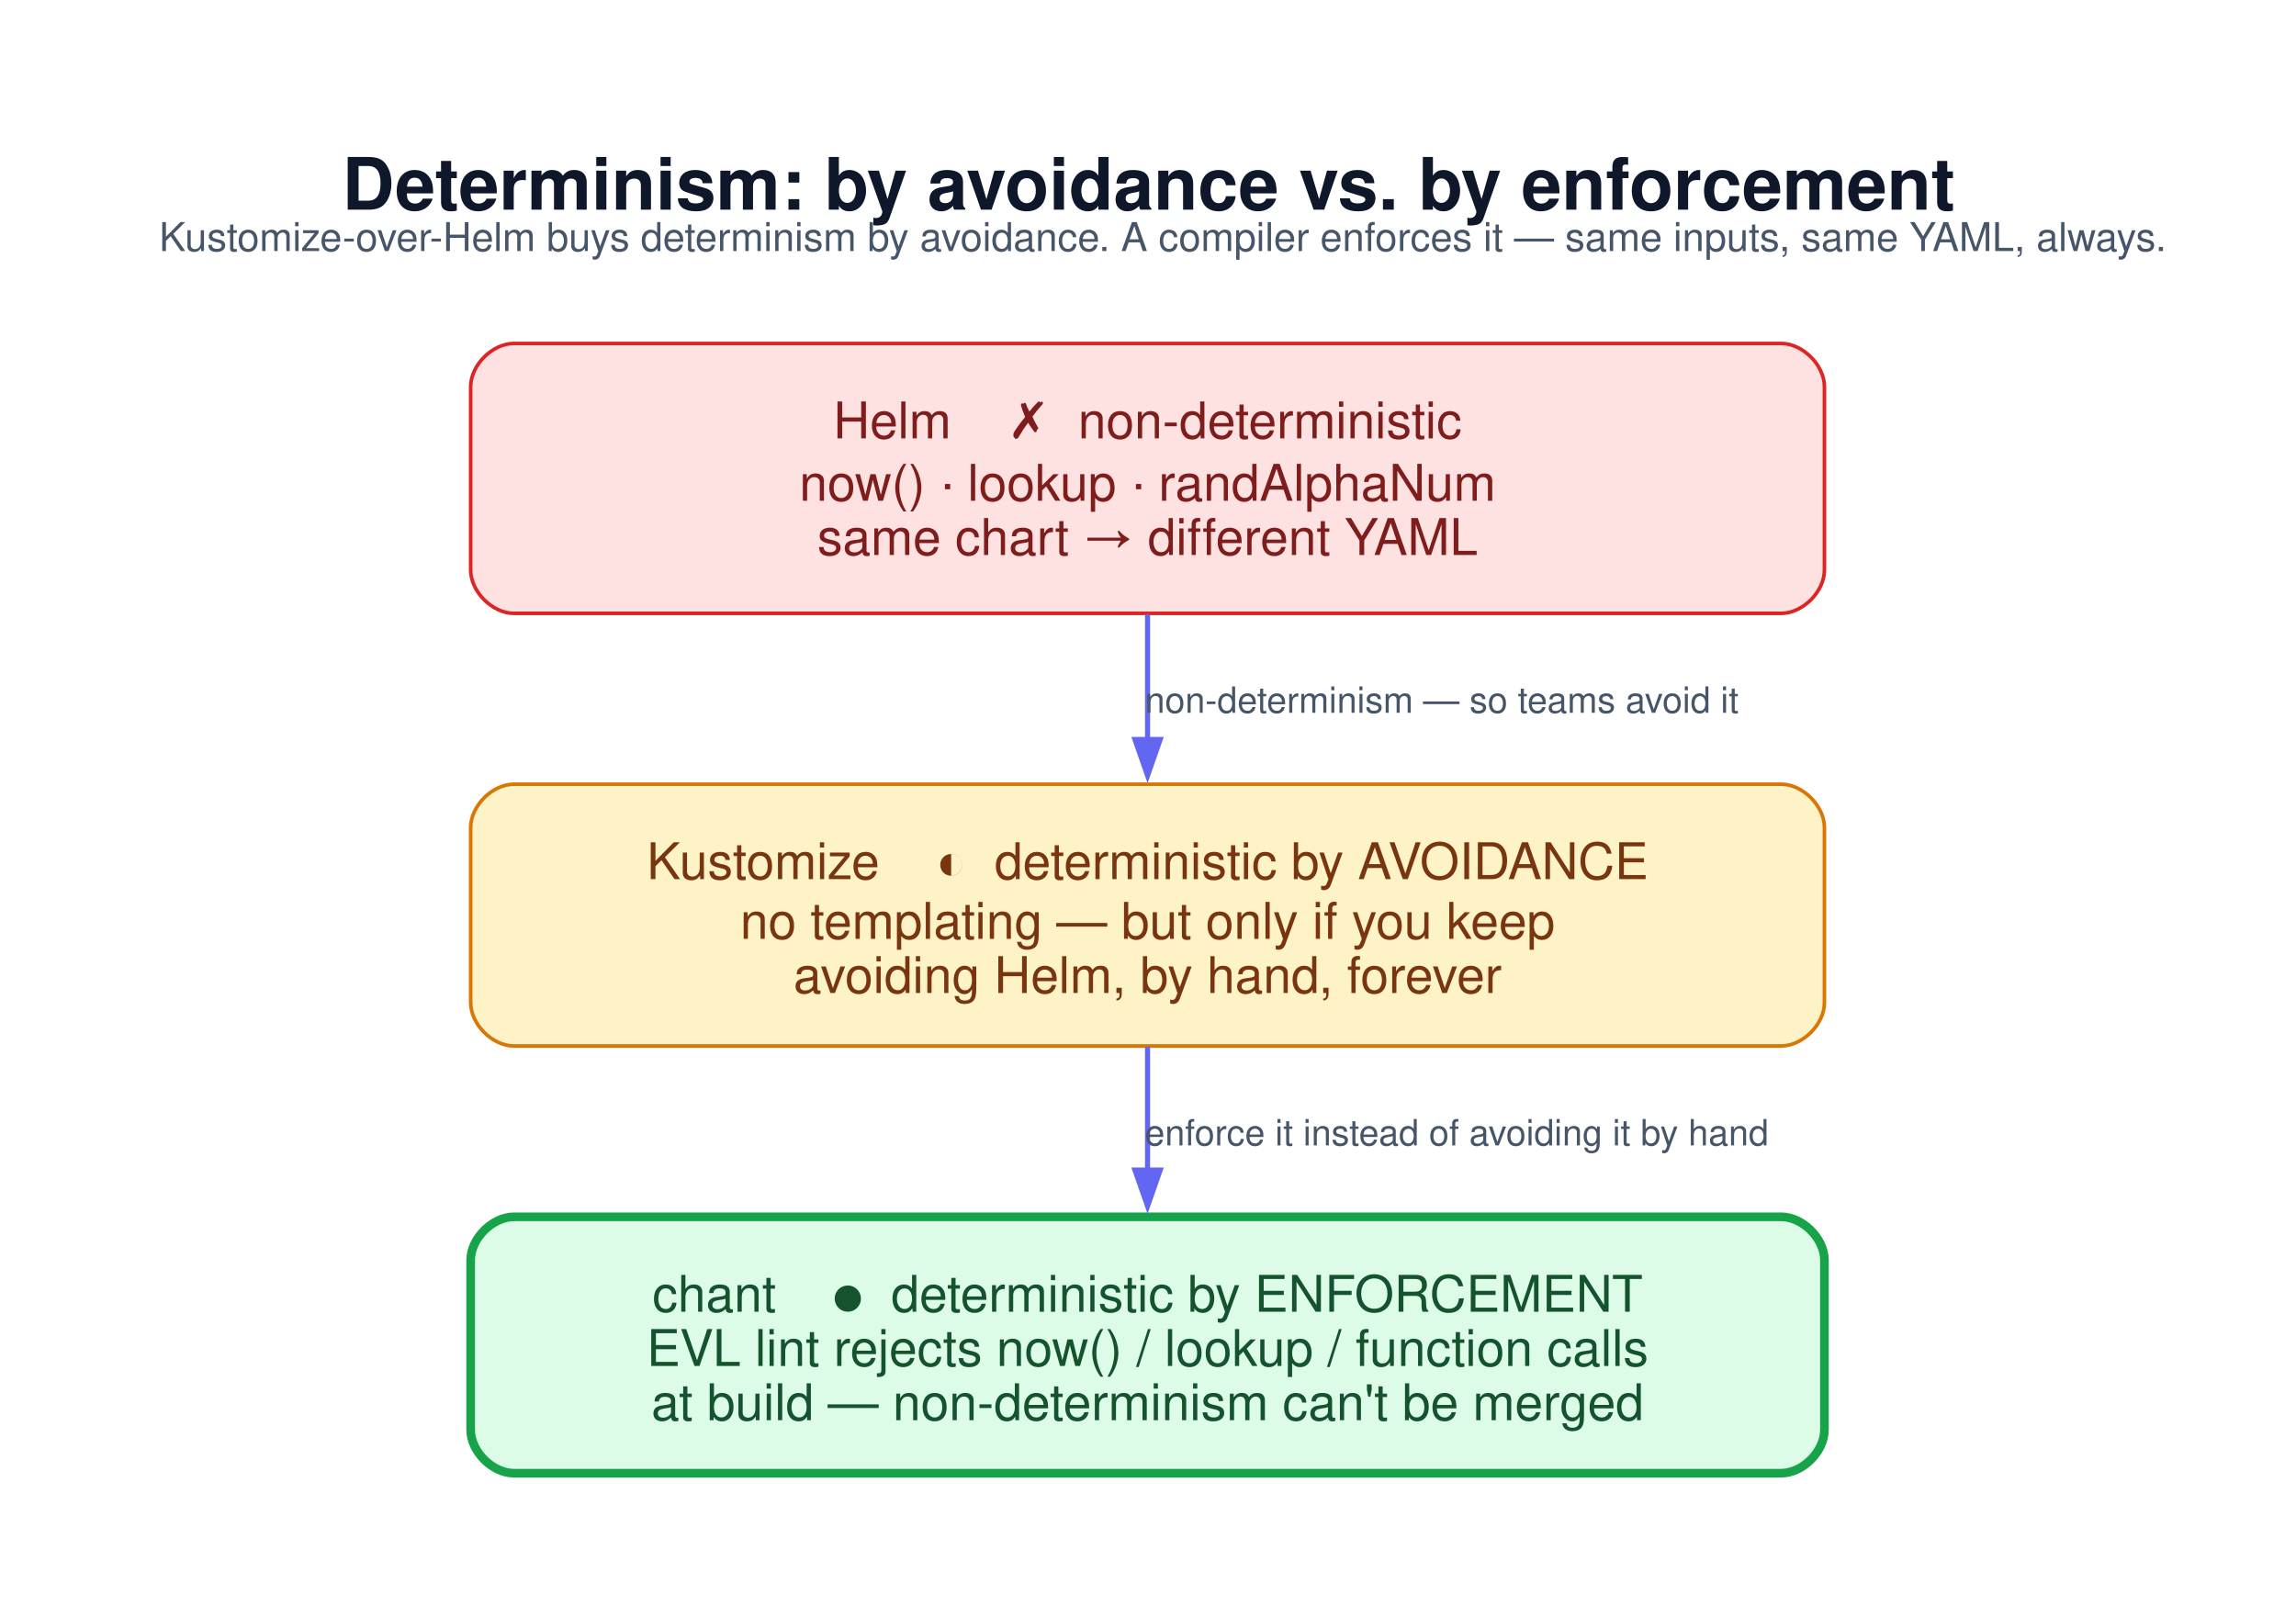
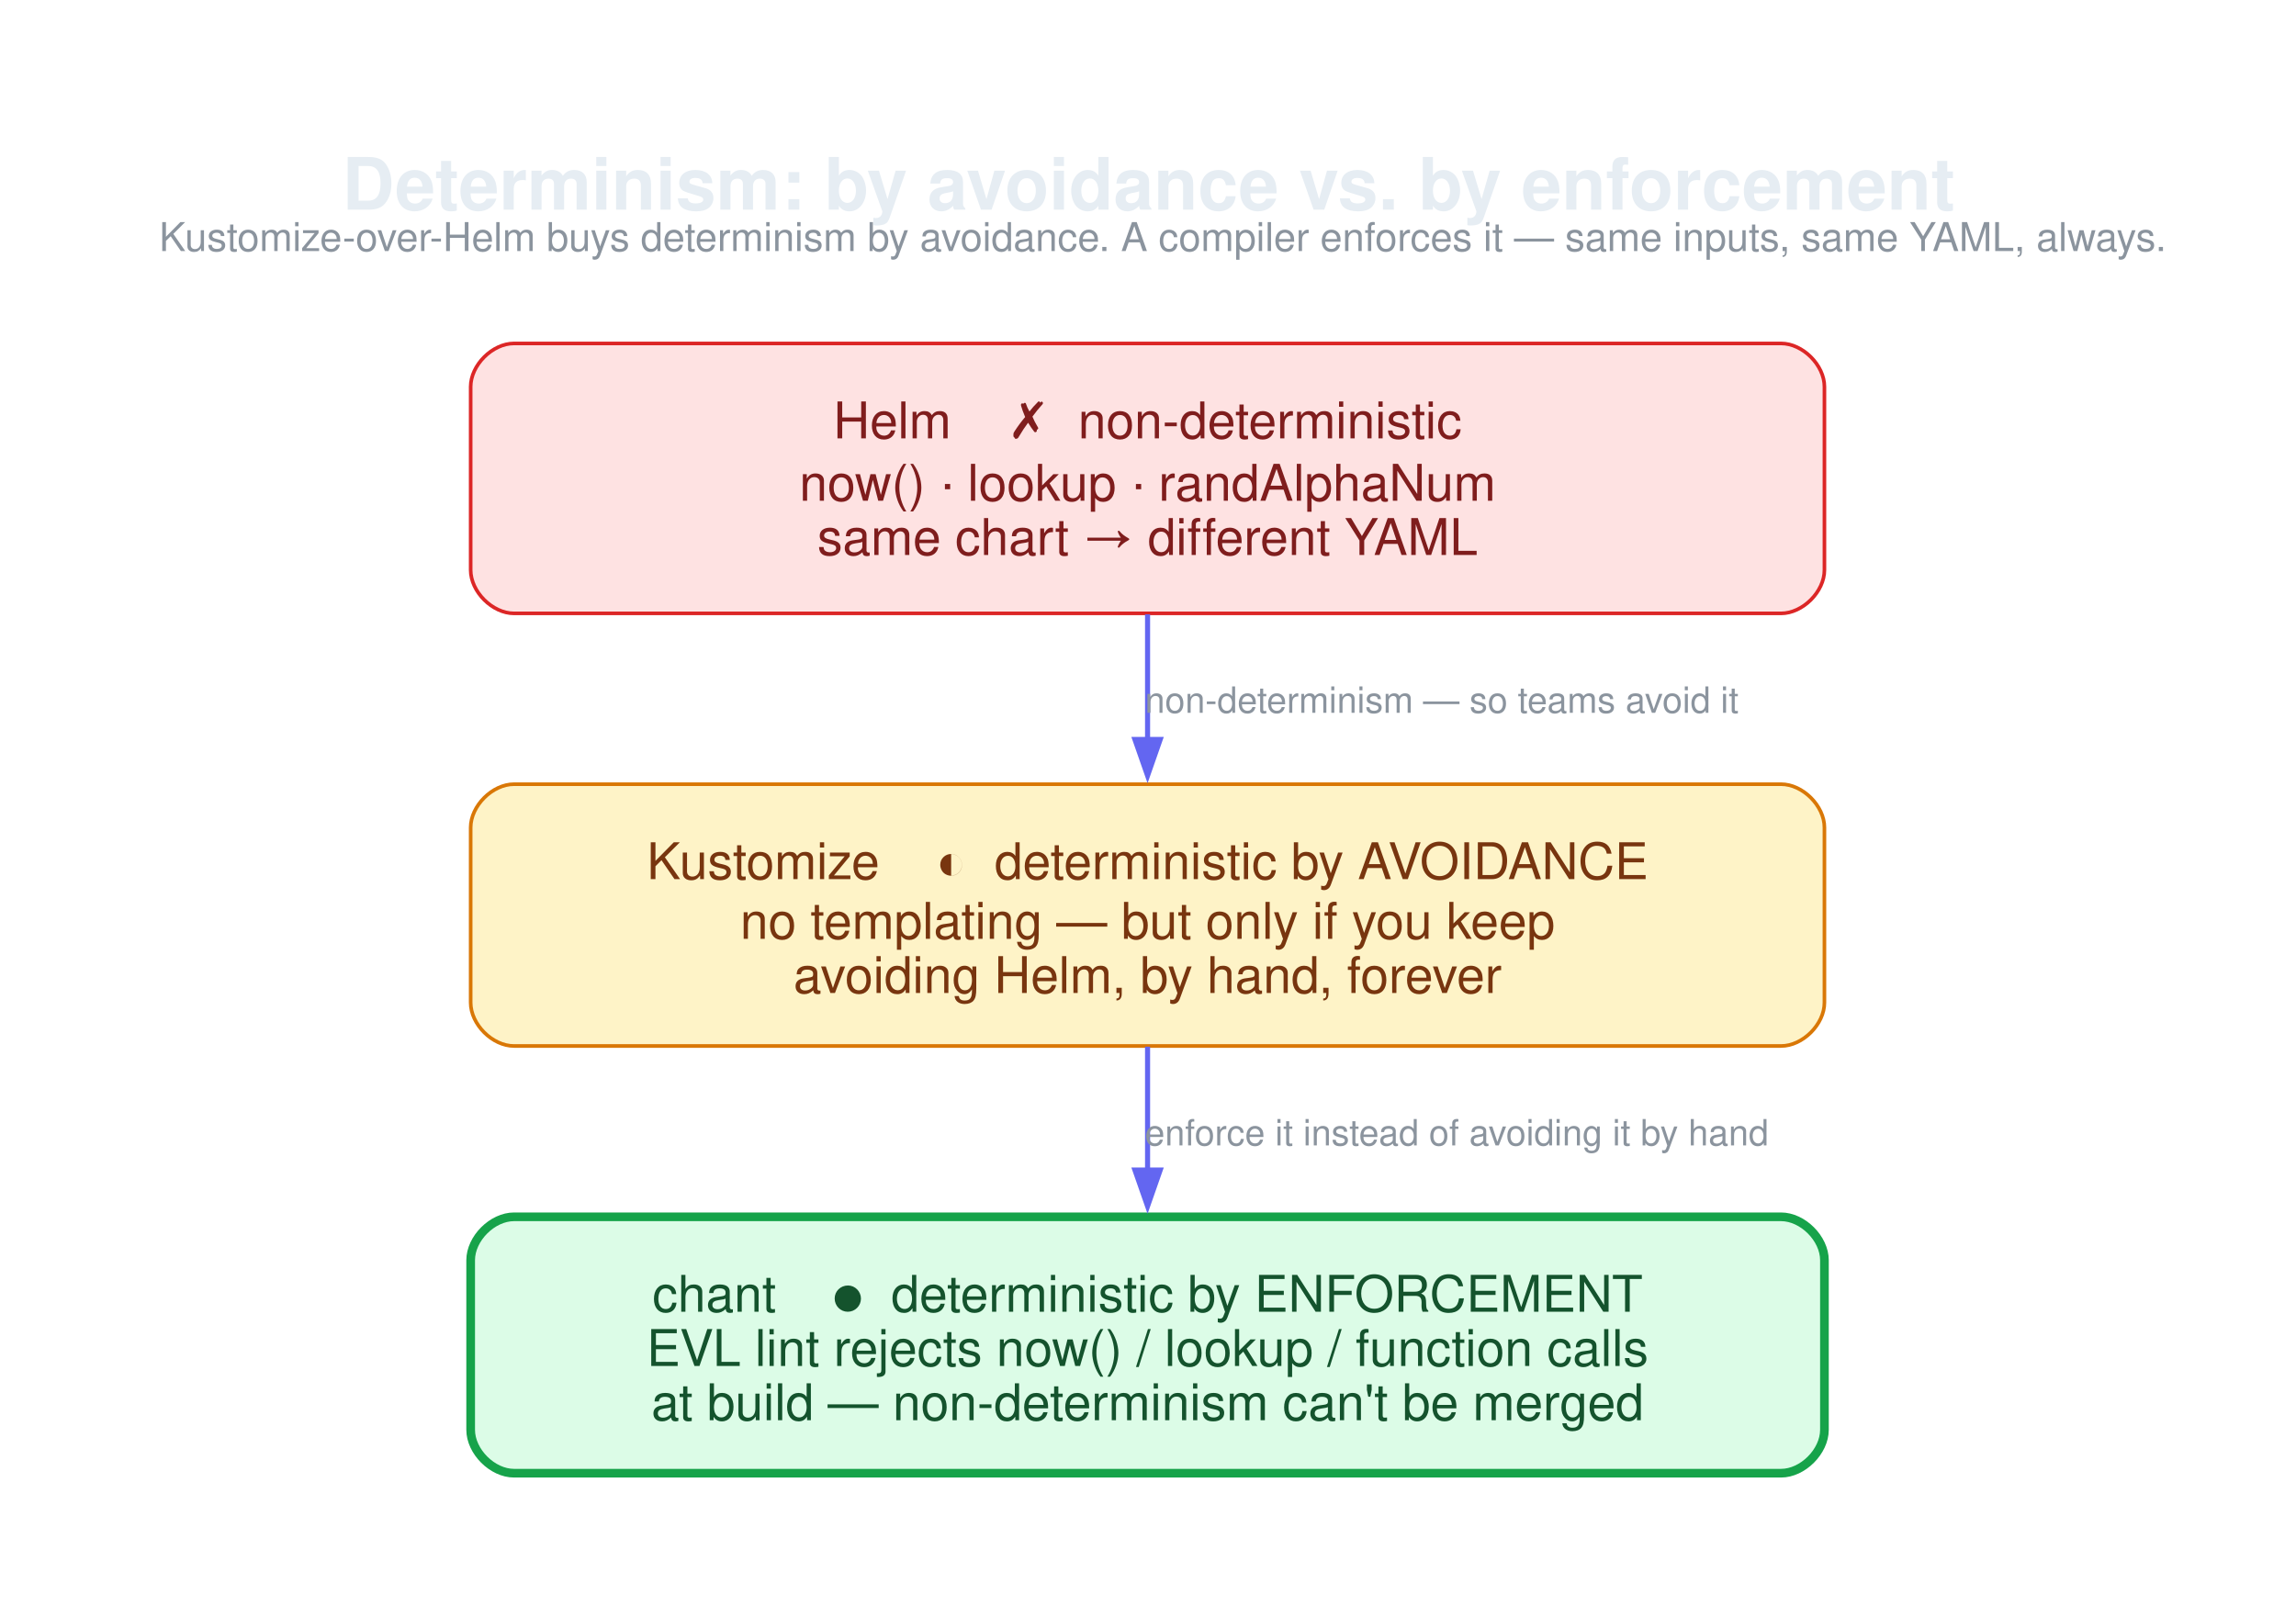
<svg xmlns="http://www.w3.org/2000/svg" width="635pt" height="444pt" viewBox="0.00 0.00 635.00 444.00">
  <g id="graph0" class="graph" transform="scale(1 1) rotate(0) translate(36 407.51)">
-     <text xml:space="preserve" text-anchor="start" x="58.62" y="-349.51" font-family="Helvetica,Arial,sans-serif" font-weight="bold" font-size="20.00" fill="#0f172a">Determinism: by avoidance vs. by enforcement</text>
-     <text xml:space="preserve" text-anchor="start" x="8" y="-338.06" font-family="Helvetica,Arial,sans-serif" font-size="11.00" fill="#475569">Kustomize-over-Helm buys determinism by avoidance. A compiler enforces it — same inputs, same YAML, always.</text>
+     <text xml:space="preserve" text-anchor="start" x="58.62" y="-349.51" font-family="Helvetica,Arial,sans-serif" font-weight="bold" font-size="20.00" fill="#e6edf3">Determinism: by avoidance vs. by enforcement</text>
+     <text xml:space="preserve" text-anchor="start" x="8" y="-338.06" font-family="Helvetica,Arial,sans-serif" font-size="11.00" fill="#8b949e">Kustomize-over-Helm buys determinism by avoidance. A compiler enforces it — same inputs, same YAML, always.</text>
    <text xml:space="preserve" text-anchor="start" x="278.75" y="-318.51" font-family="Helvetica,Arial,sans-serif" font-size="20.00" fill="#0f172a"> </text>
    <g id="node1" class="node">
      <path fill="#fee2e2" stroke="#dc2626" d="M456.58,-312.51C456.58,-312.51 106.17,-312.51 106.17,-312.51 100.17,-312.51 94.17,-306.51 94.17,-300.51 94.17,-300.51 94.17,-249.84 94.17,-249.84 94.17,-243.84 100.17,-237.84 106.17,-237.84 106.17,-237.84 456.58,-237.84 456.58,-237.84 462.58,-237.84 468.58,-243.84 468.58,-249.84 468.58,-249.84 468.58,-300.51 468.58,-300.51 468.58,-306.51 462.58,-312.51 456.58,-312.51" />
      <text xml:space="preserve" text-anchor="middle" x="281.38" y="-286.25" font-family="Helvetica,Arial,sans-serif" font-size="14.00" fill="#7f1d1d">Helm    ✗  non-deterministic</text>
      <text xml:space="preserve" text-anchor="middle" x="281.38" y="-269" font-family="Helvetica,Arial,sans-serif" font-size="14.00" fill="#7f1d1d">now() · lookup · randAlphaNum</text>
      <text xml:space="preserve" text-anchor="middle" x="281.38" y="-254" font-family="Helvetica,Arial,sans-serif" font-size="14.00" fill="#7f1d1d">same chart → different YAML</text>
    </g>
    <g id="node2" class="node">
      <path fill="#fef3c7" stroke="#d97706" d="M456.58,-190.59C456.58,-190.59 106.17,-190.59 106.17,-190.59 100.17,-190.59 94.17,-184.59 94.17,-178.59 94.17,-178.59 94.17,-130.17 94.17,-130.17 94.17,-124.17 100.17,-118.17 106.17,-118.17 106.17,-118.17 456.58,-118.17 456.58,-118.17 462.58,-118.17 468.58,-124.17 468.58,-130.17 468.58,-130.17 468.58,-178.59 468.58,-178.59 468.58,-184.59 462.58,-190.59 456.58,-190.59" />
      <text xml:space="preserve" text-anchor="middle" x="281.38" y="-164.33" font-family="Helvetica,Arial,sans-serif" font-size="14.00" fill="#78350f">Kustomize    ◐  deterministic by AVOIDANCE</text>
      <text xml:space="preserve" text-anchor="middle" x="281.38" y="-147.83" font-family="Helvetica,Arial,sans-serif" font-size="14.00" fill="#78350f">no templating — but only if you keep</text>
      <text xml:space="preserve" text-anchor="middle" x="281.38" y="-132.83" font-family="Helvetica,Arial,sans-serif" font-size="14.00" fill="#78350f">avoiding Helm, by hand, forever</text>
    </g>
    <g id="edge1" class="edge">
      <path fill="none" stroke="#6366f1" stroke-width="1.4" d="M281.38,-237.56C281.38,-226.53 281.38,-214.27 281.38,-202.65" />
      <polygon fill="#6366f1" stroke="#6366f1" stroke-width="1.4" points="284.88,-202.97 281.38,-192.97 277.88,-202.97 284.88,-202.97" />
-       <text xml:space="preserve" text-anchor="middle" x="362.75" y="-210.34" font-family="Helvetica,Arial,sans-serif" font-size="10.00" fill="#475569">non-determinism — so teams avoid it</text>
+       <text xml:space="preserve" text-anchor="middle" x="362.75" y="-210.34" font-family="Helvetica,Arial,sans-serif" font-size="10.00" fill="#8b949e">non-determinism — so teams avoid it</text>
    </g>
    <g id="node3" class="node">
      <path fill="#dcfce7" stroke="#16a34a" stroke-width="2.4" d="M456.58,-70.92C456.58,-70.92 106.17,-70.92 106.17,-70.92 100.17,-70.92 94.17,-64.92 94.17,-58.92 94.17,-58.92 94.17,-12 94.17,-12 94.17,-6 100.17,0 106.17,0 106.17,0 456.58,0 456.58,0 462.58,0 468.58,-6 468.58,-12 468.58,-12 468.58,-58.92 468.58,-58.92 468.58,-64.92 462.58,-70.92 456.58,-70.92" />
      <text xml:space="preserve" text-anchor="middle" x="281.38" y="-44.66" font-family="Helvetica,Arial,sans-serif" font-size="14.00" fill="#14532d">chant    ●  deterministic by ENFORCEMENT</text>
      <text xml:space="preserve" text-anchor="middle" x="281.38" y="-29.66" font-family="Helvetica,Arial,sans-serif" font-size="14.00" fill="#14532d">EVL lint rejects now() / lookup / function calls</text>
      <text xml:space="preserve" text-anchor="middle" x="281.38" y="-14.66" font-family="Helvetica,Arial,sans-serif" font-size="14.00" fill="#14532d">at build — non-determinism can't be merged</text>
    </g>
    <g id="edge2" class="edge">
      <path fill="none" stroke="#6366f1" stroke-width="1.4" d="M281.38,-117.98C281.38,-107.22 281.38,-95.22 281.38,-83.81" />
      <polygon fill="#6366f1" stroke="#6366f1" stroke-width="1.4" points="284.88,-83.86 281.38,-73.86 277.88,-83.86 284.88,-83.86" />
-       <text xml:space="preserve" text-anchor="middle" x="366.88" y="-90.67" font-family="Helvetica,Arial,sans-serif" font-size="10.00" fill="#475569">enforce it instead of avoiding it by hand</text>
+       <text xml:space="preserve" text-anchor="middle" x="366.88" y="-90.67" font-family="Helvetica,Arial,sans-serif" font-size="10.00" fill="#8b949e">enforce it instead of avoiding it by hand</text>
    </g>
  </g>
</svg>
